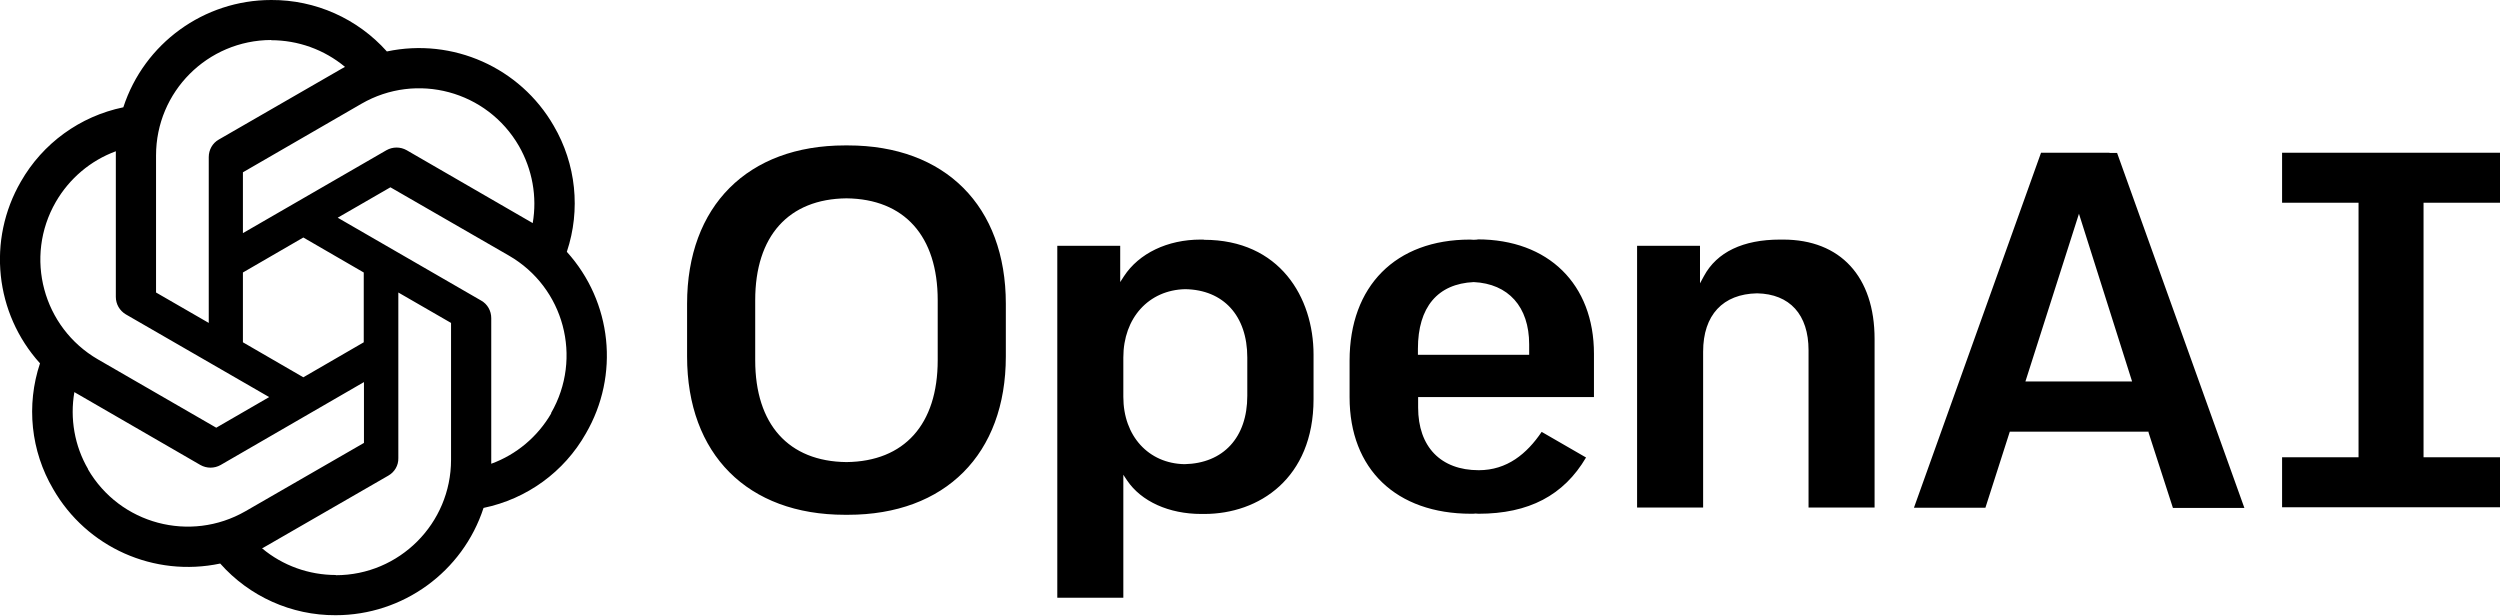
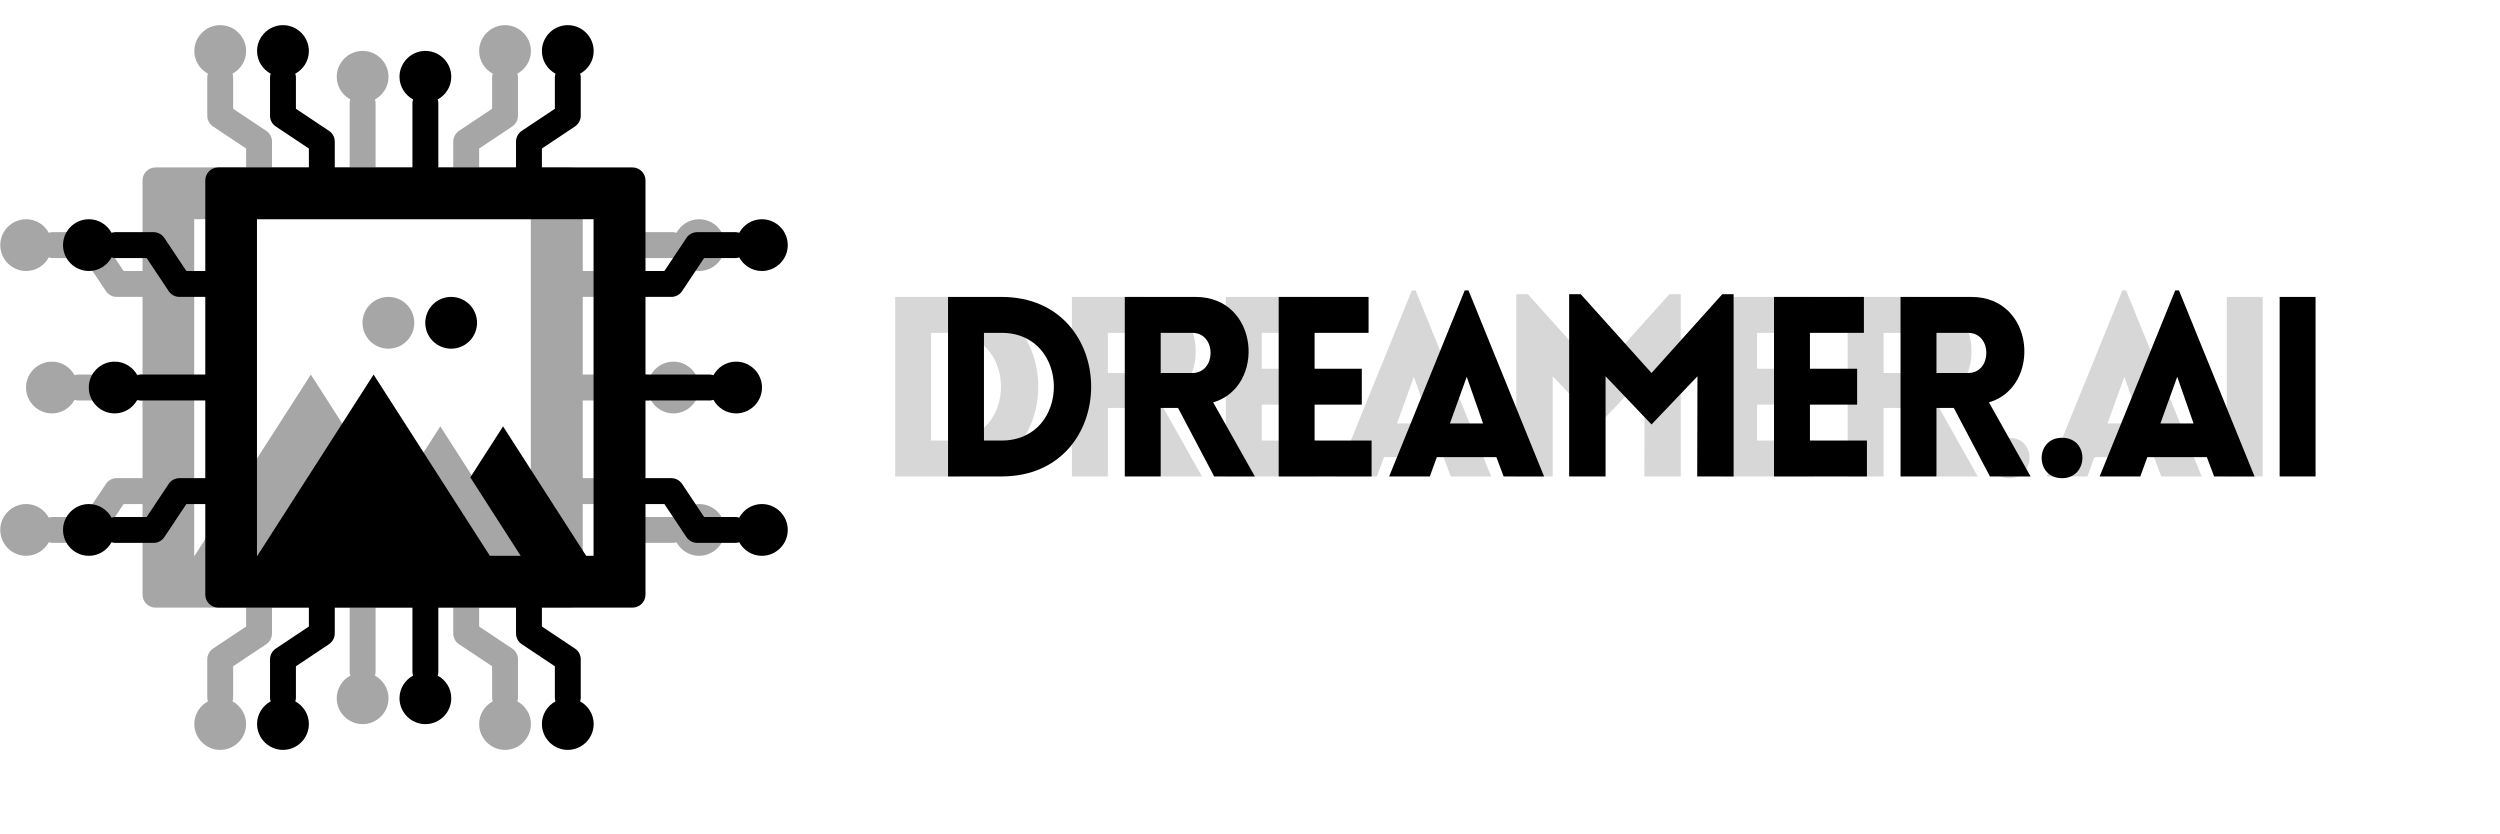
- <svg xmlns="http://www.w3.org/2000/svg" id="openai-horizontal" viewBox="0 0 120 29.53">
-   <path d="M40.7,6.98s-.05,0-.07,0c-.02,0-.05,0-.07,0-4.67,0-7.58,2.91-7.58,7.6v2.53c0,4.69,2.9,7.6,7.58,7.6,.02,0,.05,0,.07,0,.02,0,.05,0,.07,0,4.67,0,7.58-2.91,7.58-7.6v-2.53c0-4.69-2.91-7.6-7.58-7.6Zm4.31,10.31c0,3.08-1.6,4.86-4.38,4.89-2.78-.03-4.38-1.81-4.38-4.89v-2.88c0-3.08,1.6-4.86,4.38-4.89,2.78,.03,4.38,1.81,4.38,4.89v2.88Zm40.57-5.79s-.06,0-.09,0c-.02,0-.03,0-.05,0-1.77,0-3.03,.6-3.65,1.75l-.19,.35v-1.8h-3.02v12.56h3.17v-7.48c0-1.76,.95-2.77,2.59-2.8,1.57,.03,2.47,1.02,2.47,2.73v7.55h3.17v-8.09c0-2.99-1.64-4.77-4.39-4.77Zm34.42-1.77v-2.4h-10.46v2.4h3.67v12.22h-3.67v2.4h10.46v-2.4h-3.67V9.73h3.67Zm-18.75-2.4h0s-3.28,0-3.28,0l-6.1,17.04h3.43l1.17-3.65h6.66v.04s1.17,3.62,1.17,3.62h3.43l-6.11-17.04h-.36Zm-4.03,10.98l2.57-8.05,2.55,8.05h-5.12Zm-39.45-6.81s-.05,0-.07,0c-.03,0-.05,0-.07,0-1.59,0-2.96,.66-3.68,1.76l-.18,.28v-1.74h-3.02V28.69h3.17v-5.9l.18,.27c.68,1.01,2.01,1.61,3.56,1.61,.03,0,.05,0,.08,0,.02,0,.04,0,.07,0,2.61,0,5.24-1.7,5.24-5.51v-2.14c0-2.74-1.62-5.51-5.26-5.51Zm2.1,7.5c0,2-1.15,3.24-3.01,3.28-1.73-.03-2.94-1.35-2.94-3.23v-1.89c0-1.9,1.22-3.24,2.97-3.28,1.84,.03,2.98,1.28,2.98,3.28v1.84Zm11.05-7.5h0c-.06,0-.12,.01-.18,.01-.06,0-.12-.01-.18-.01h0c-3.57,0-5.78,2.23-5.78,5.81v1.76c0,3.45,2.24,5.59,5.83,5.59,.08,0,.15,0,.22-.01,.05,0,.09,.01,.14,.01,2.41,0,4.09-.88,5.16-2.7l-2.13-1.23c-.71,1.05-1.66,1.84-3.02,1.84-1.82,0-2.91-1.12-2.91-3.01v-.5h8.44v-2.08c0-3.34-2.19-5.49-5.59-5.49Zm-2.86,5.54v-.3c0-2,.95-3.12,2.68-3.2,1.66,.08,2.66,1.18,2.66,2.99v.5s-5.34,0-5.34,0Z" />
-   <path d="M27.21,12.08c.67-2.01,.44-4.21-.63-6.04-1.61-2.8-4.85-4.24-8.01-3.57C17.16,.89,15.14-.01,13.02,0c-3.23,0-6.1,2.08-7.1,5.15-2.08,.43-3.87,1.73-4.92,3.57-1.62,2.8-1.25,6.32,.92,8.72-.67,2.01-.44,4.21,.63,6.03,1.61,2.81,4.85,4.25,8.02,3.58,1.4,1.58,3.42,2.49,5.54,2.48,3.23,0,6.1-2.08,7.1-5.15,2.08-.43,3.87-1.73,4.91-3.57,1.63-2.8,1.26-6.32-.91-8.72Zm-2.3-5.07c.64,1.12,.88,2.43,.66,3.7-.04-.03-.12-.07-.17-.1l-5.88-3.4c-.3-.17-.67-.17-.97,0l-6.89,3.98v-2.92l5.69-3.29c2.65-1.53,6.03-.62,7.56,2.03Zm-13.25,6.07l2.9-1.68,2.9,1.68v3.35l-2.9,1.68-2.9-1.68v-3.35ZM13.01,1.93c1.3,0,2.55,.45,3.55,1.28-.04,.02-.12,.07-.18,.1l-5.88,3.39c-.3,.17-.48,.49-.48,.84v7.96l-2.53-1.46V7.46c0-3.06,2.47-5.53,5.53-5.54ZM2.68,9.69h0c.65-1.12,1.66-1.98,2.88-2.43v6.99c0,.35,.18,.66,.48,.84l6.88,3.97-2.54,1.47-5.68-3.28c-2.64-1.53-3.55-4.91-2.02-7.56Zm1.55,12.83h0c-.65-1.11-.88-2.43-.66-3.7,.04,.03,.12,.07,.17,.1l5.88,3.4c.3,.17,.67,.17,.97,0l6.88-3.98v2.92l-5.69,3.28c-2.65,1.52-6.03,.62-7.56-2.02Zm11.89,5.08c-1.29,0-2.55-.45-3.54-1.28,.04-.02,.13-.07,.18-.1l5.88-3.39c.3-.17,.49-.49,.48-.84v-7.95l2.53,1.46v6.57c0,3.06-2.48,5.54-5.53,5.54Zm10.34-7.76c-.65,1.12-1.67,1.98-2.88,2.42v-6.99c0-.35-.18-.67-.48-.84h0l-6.89-3.98,2.53-1.46,5.69,3.28c2.65,1.53,3.55,4.91,2.02,7.56Z" />
+ <svg xmlns="http://www.w3.org/2000/svg" width="600" zoomAndPan="magnify" viewBox="0 0 450 150" height="200" preserveAspectRatio="xMidYMid meet" version="1.0">
+   <defs>
+     <filter x="0%" y="0%" width="100%" height="100%" id="d483f3e673">
+       <feColorMatrix values="0 0 0 0 1 0 0 0 0 1 0 0 0 0 1 0 0 0 1 0" color-interpolation-filters="sRGB" />
+     </filter>
+     <g />
+     <clipPath id="371acde1df">
+       <path d="M 11.297 4.504 L 141.797 4.504 L 141.797 135 L 11.297 135 Z M 11.297 4.504 " clip-rule="nonzero" />
+     </clipPath>
+     <mask id="2a22d5fefc">
+       <g filter="url(#d483f3e673)">
+         <rect x="-45" width="540" fill="#000000" y="-15" height="180" fill-opacity="0.349" />
+       </g>
+     </mask>
+     <clipPath id="559a509c01">
+       <path d="M 0 0.504 L 130.5 0.504 L 130.5 131 L 0 131 Z M 0 0.504 " clip-rule="nonzero" />
+     </clipPath>
+     <clipPath id="ce23906d09">
+       <rect x="0" width="131" y="0" height="132" />
+     </clipPath>
+     <mask id="8898da66d2">
+       <g filter="url(#d483f3e673)">
+         <rect x="-45" width="540" fill="#000000" y="-15" height="180" fill-opacity="0.157" />
+       </g>
+     </mask>
+     <clipPath id="6dc47a7cf3">
+       <rect x="0" width="255" y="0" height="47" />
+     </clipPath>
+   </defs>
+   <path fill="#000000" d="M 85.867 58.102 C 85.867 58.406 85.84 58.711 85.777 59.012 C 85.719 59.312 85.629 59.602 85.512 59.887 C 85.395 60.168 85.254 60.438 85.082 60.691 C 84.914 60.945 84.719 61.18 84.504 61.398 C 84.285 61.613 84.051 61.809 83.797 61.977 C 83.543 62.148 83.273 62.289 82.992 62.406 C 82.707 62.523 82.418 62.613 82.117 62.672 C 81.816 62.734 81.512 62.762 81.207 62.762 C 80.902 62.762 80.598 62.734 80.297 62.672 C 79.996 62.613 79.707 62.523 79.422 62.406 C 79.141 62.289 78.871 62.148 78.617 61.977 C 78.363 61.809 78.129 61.613 77.91 61.398 C 77.695 61.18 77.504 60.945 77.332 60.691 C 77.164 60.438 77.02 60.168 76.902 59.887 C 76.785 59.602 76.695 59.312 76.637 59.012 C 76.578 58.711 76.547 58.406 76.547 58.102 C 76.547 57.797 76.578 57.492 76.637 57.191 C 76.695 56.895 76.785 56.602 76.902 56.32 C 77.02 56.035 77.164 55.766 77.332 55.512 C 77.504 55.258 77.695 55.023 77.91 54.805 C 78.129 54.59 78.363 54.398 78.617 54.227 C 78.871 54.059 79.141 53.914 79.422 53.797 C 79.707 53.68 79.996 53.59 80.297 53.531 C 80.598 53.473 80.902 53.441 81.207 53.441 C 81.512 53.441 81.816 53.473 82.117 53.531 C 82.418 53.59 82.707 53.68 82.992 53.797 C 83.273 53.914 83.543 54.059 83.797 54.227 C 84.051 54.398 84.285 54.59 84.504 54.805 C 84.719 55.023 84.914 55.258 85.082 55.512 C 85.254 55.766 85.395 56.035 85.512 56.32 C 85.629 56.602 85.719 56.895 85.777 57.191 C 85.84 57.492 85.867 57.797 85.867 58.102 Z M 85.867 58.102 " fill-opacity="1" fill-rule="nonzero" />
+   <g clip-path="url(#371acde1df)">
+     <path fill="#000000" d="M 137.137 90.727 C 135.363 90.727 133.852 91.73 133.059 93.176 C 132.871 93.129 132.684 93.059 132.477 93.059 L 126.742 93.059 L 122.781 87.113 C 122.34 86.461 121.617 86.066 120.848 86.066 L 116.188 86.066 L 116.188 72.086 L 127.836 72.086 C 128.047 72.086 128.234 72.016 128.422 71.969 C 129.211 73.414 130.727 74.414 132.5 74.414 C 135.062 74.414 137.16 72.316 137.16 69.754 C 137.16 67.191 135.062 65.094 132.5 65.094 C 130.727 65.094 129.211 66.094 128.422 67.539 C 128.234 67.492 128.047 67.422 127.836 67.422 L 116.188 67.422 L 116.188 53.441 L 120.848 53.441 C 121.617 53.441 122.363 53.047 122.781 52.395 L 126.742 46.449 L 132.477 46.449 C 132.684 46.449 132.871 46.379 133.059 46.332 C 133.852 47.777 135.363 48.781 137.137 48.781 C 139.699 48.781 141.797 46.684 141.797 44.121 C 141.797 41.555 139.699 39.461 137.137 39.461 C 135.363 39.461 133.852 40.461 133.059 41.906 C 132.871 41.859 132.684 41.789 132.477 41.789 L 125.484 41.789 C 124.715 41.789 123.969 42.188 123.551 42.84 L 119.59 48.781 L 116.188 48.781 L 116.188 32.469 C 116.188 31.188 115.137 30.137 113.855 30.137 L 97.543 30.137 L 97.543 26.734 L 103.484 22.773 C 104.137 22.332 104.535 21.609 104.535 20.84 L 104.535 13.848 C 104.535 13.641 104.465 13.453 104.418 13.266 C 105.863 12.473 106.863 10.961 106.863 9.188 C 106.863 6.625 104.766 4.527 102.203 4.527 C 99.641 4.527 97.543 6.625 97.543 9.188 C 97.543 10.961 98.547 12.473 99.988 13.266 C 99.945 13.453 99.875 13.641 99.875 13.848 L 99.875 19.582 L 93.93 23.543 C 93.277 23.984 92.883 24.707 92.883 25.477 L 92.883 30.137 L 78.898 30.137 L 78.898 18.484 C 78.898 18.277 78.832 18.09 78.785 17.902 C 80.23 17.109 81.23 15.598 81.23 13.824 C 81.23 11.262 79.133 9.164 76.57 9.164 C 74.008 9.164 71.91 11.262 71.91 13.824 C 71.91 15.598 72.91 17.109 74.355 17.902 C 74.309 18.09 74.238 18.277 74.238 18.484 L 74.238 30.137 L 60.258 30.137 L 60.258 25.477 C 60.258 24.707 59.859 23.961 59.207 23.543 L 53.266 19.582 L 53.266 13.848 C 53.266 13.641 53.195 13.453 53.148 13.266 C 54.594 12.473 55.598 10.961 55.598 9.188 C 55.598 6.625 53.5 4.527 50.938 4.527 C 48.371 4.527 46.273 6.625 46.273 9.188 C 46.273 10.961 47.277 12.473 48.723 13.266 C 48.676 13.453 48.605 13.641 48.605 13.848 L 48.605 20.84 C 48.605 21.609 49 22.355 49.656 22.773 L 55.598 26.734 L 55.598 30.137 L 39.285 30.137 C 38.004 30.137 36.953 31.188 36.953 32.469 L 36.953 48.781 L 33.551 48.781 L 29.59 42.84 C 29.148 42.188 28.426 41.789 27.656 41.789 L 20.664 41.789 C 20.453 41.789 20.27 41.859 20.082 41.906 C 19.289 40.461 17.773 39.461 16.004 39.461 C 13.441 39.461 11.344 41.555 11.344 44.121 C 11.344 46.684 13.441 48.781 16.004 48.781 C 17.773 48.781 19.289 47.777 20.082 46.332 C 20.27 46.379 20.453 46.449 20.664 46.449 L 26.398 46.449 L 30.359 52.395 C 30.801 53.047 31.523 53.441 32.293 53.441 L 36.953 53.441 L 36.953 67.422 L 25.301 67.422 C 25.094 67.422 24.906 67.492 24.719 67.539 C 23.926 66.094 22.414 65.094 20.641 65.094 C 18.078 65.094 15.98 67.191 15.98 69.754 C 15.98 72.316 18.078 74.414 20.641 74.414 C 22.414 74.414 23.926 73.414 24.719 71.969 C 24.906 72.016 25.094 72.086 25.301 72.086 L 36.953 72.086 L 36.953 86.066 L 32.293 86.066 C 31.523 86.066 30.777 86.461 30.359 87.113 L 26.398 93.059 L 20.664 93.059 C 20.453 93.059 20.27 93.129 20.082 93.176 C 19.289 91.73 17.773 90.727 16.004 90.727 C 13.441 90.727 11.344 92.824 11.344 95.387 C 11.344 97.953 13.441 100.047 16.004 100.047 C 17.773 100.047 19.289 99.047 20.082 97.602 C 20.27 97.648 20.453 97.719 20.664 97.719 L 27.656 97.719 C 28.426 97.719 29.172 97.32 29.59 96.668 L 33.551 90.727 L 36.953 90.727 L 36.953 107.039 C 36.953 108.32 38.004 109.371 39.285 109.371 L 55.598 109.371 L 55.598 112.773 L 49.656 116.734 C 49 117.176 48.605 117.898 48.605 118.668 L 48.605 125.66 C 48.605 125.867 48.676 126.055 48.723 126.242 C 47.277 127.035 46.273 128.551 46.273 130.32 C 46.273 132.883 48.371 134.98 50.938 134.98 C 53.5 134.98 55.598 132.883 55.598 130.32 C 55.598 128.551 54.594 127.035 53.148 126.242 C 53.195 126.055 53.266 125.867 53.266 125.66 L 53.266 119.926 L 59.207 115.965 C 59.859 115.523 60.258 114.801 60.258 114.031 L 60.258 109.371 L 74.238 109.371 L 74.238 121.023 C 74.238 121.23 74.309 121.418 74.355 121.605 C 72.91 122.398 71.91 123.91 71.91 125.684 C 71.91 128.246 74.008 130.344 76.57 130.344 C 79.133 130.344 81.23 128.246 81.23 125.684 C 81.23 123.91 80.23 122.398 78.785 121.605 C 78.832 121.418 78.898 121.23 78.898 121.023 L 78.898 109.371 L 92.883 109.371 L 92.883 114.031 C 92.883 114.801 93.277 115.547 93.93 115.965 L 99.875 119.926 L 99.875 125.66 C 99.875 125.867 99.945 126.055 99.988 126.242 C 98.547 127.035 97.543 128.551 97.543 130.32 C 97.543 132.883 99.641 134.98 102.203 134.98 C 104.766 134.98 106.863 132.883 106.863 130.32 C 106.863 128.551 105.863 127.035 104.418 126.242 C 104.465 126.055 104.535 125.867 104.535 125.66 L 104.535 118.668 C 104.535 117.898 104.137 117.152 103.484 116.734 L 97.543 112.773 L 97.543 109.371 L 113.855 109.371 C 115.137 109.371 116.188 108.32 116.188 107.039 L 116.188 90.727 L 119.59 90.727 L 123.551 96.668 C 123.992 97.32 124.715 97.719 125.484 97.719 L 132.477 97.719 C 132.684 97.719 132.871 97.648 133.059 97.602 C 133.852 99.047 135.363 100.047 137.137 100.047 C 139.699 100.047 141.797 97.953 141.797 95.387 C 141.797 92.824 139.699 90.727 137.137 90.727 Z M 106.84 100.047 L 105.512 100.047 L 98.031 88.398 L 90.551 76.746 L 84.656 85.926 L 93.723 100.047 L 88.176 100.047 L 77.711 83.734 L 67.25 67.422 L 46.32 100.047 L 46.254 100.047 L 46.254 39.461 L 106.84 39.461 Z M 106.84 100.047 " fill-opacity="1" fill-rule="nonzero" />
+   </g>
+   <g fill="#000000" fill-opacity="1">
+     <g transform="translate(167.034, 85.75954)">
+       <g>
+         <path d="M 13.242 -32.312 L 3.613 -32.312 L 3.613 0 L 13.242 0 C 34.75 0 34.75 -32.312 13.242 -32.312 Z M 13.242 -25.848 C 25.805 -25.848 25.805 -6.461 13.242 -6.461 L 10.078 -6.461 L 10.078 -25.848 Z M 13.242 -25.848 " />
+       </g>
+     </g>
+   </g>
+   <g fill="#000000" fill-opacity="1">
+     <g transform="translate(198.8479, 85.75954)">
+       <g>
+         <path d="M 19.703 0 L 27.023 0 L 19.523 -13.332 C 29.012 -16.086 27.883 -32.312 16.359 -32.312 L 3.613 -32.312 L 3.613 0 L 10.078 0 L 10.078 -12.336 L 13.195 -12.336 Z M 10.078 -18.617 L 10.078 -25.848 L 15.77 -25.848 C 20.156 -25.848 20.156 -18.617 15.77 -18.617 Z M 10.078 -18.617 " />
+       </g>
+     </g>
+   </g>
+   <g fill="#000000" fill-opacity="1">
+     <g transform="translate(226.5494, 85.75954)">
+       <g>
+         <path d="M 20.336 0 L 20.336 -6.461 L 10.078 -6.461 L 10.078 -12.926 L 18.574 -12.926 L 18.574 -19.387 L 10.078 -19.387 L 10.078 -25.848 L 19.793 -25.848 L 19.793 -32.312 L 3.613 -32.312 L 3.613 0 Z M 20.336 0 " />
+       </g>
+     </g>
+   </g>
+   <g fill="#000000" fill-opacity="1">
+     <g transform="translate(249.3252, 85.75954)">
+       <g>
+         <path d="M 0.723 0 L 8.043 0 L 9.309 -3.48 L 20.02 -3.48 L 21.328 0 L 28.605 0 L 15.004 -33.484 L 14.324 -33.484 Z M 11.66 -9.535 L 14.688 -17.941 L 17.625 -9.535 Z M 11.66 -9.535 " />
+       </g>
+     </g>
+   </g>
+   <g fill="#000000" fill-opacity="1">
+     <g transform="translate(278.8344, 85.75954)">
+       <g>
+         <path d="M 18.438 -18.617 L 5.695 -32.809 L 3.613 -32.809 L 3.613 0 L 10.168 0 L 10.168 -18.031 L 18.438 -9.355 L 26.707 -18.031 L 26.664 0 L 33.215 0 L 33.215 -32.809 L 31.18 -32.809 Z M 18.438 -18.617 " />
+       </g>
+     </g>
+   </g>
+   <g fill="#000000" fill-opacity="1">
+     <g transform="translate(315.7095, 85.75954)">
+       <g>
+         <path d="M 20.336 0 L 20.336 -6.461 L 10.078 -6.461 L 10.078 -12.926 L 18.574 -12.926 L 18.574 -19.387 L 10.078 -19.387 L 10.078 -25.848 L 19.793 -25.848 L 19.793 -32.312 L 3.613 -32.312 L 3.613 0 Z M 20.336 0 " />
+       </g>
+     </g>
+   </g>
+   <g fill="#000000" fill-opacity="1">
+     <g transform="translate(338.4854, 85.75954)">
+       <g>
+         <path d="M 19.703 0 L 27.023 0 L 19.523 -13.332 C 29.012 -16.086 27.883 -32.312 16.359 -32.312 L 3.613 -32.312 L 3.613 0 L 10.078 0 L 10.078 -12.336 L 13.195 -12.336 Z M 10.078 -18.617 L 10.078 -25.848 L 15.77 -25.848 C 20.156 -25.848 20.156 -18.617 15.77 -18.617 Z M 10.078 -18.617 " />
+       </g>
+     </g>
+   </g>
+   <g fill="#000000" fill-opacity="1">
+     <g transform="translate(366.1869, 85.75954)">
+       <g>
+         <path d="M 4.973 -6.961 C 0.09 -6.961 0.09 0.316 4.973 0.316 C 9.805 0.316 9.941 -6.961 4.973 -6.961 Z M 4.973 -6.961 " />
+       </g>
+     </g>
+   </g>
+   <g fill="#000000" fill-opacity="1">
+     <g transform="translate(377.2133, 85.75954)">
+       <g>
+         <path d="M 0.723 0 L 8.043 0 L 9.309 -3.48 L 20.02 -3.48 L 21.328 0 L 28.605 0 L 15.004 -33.484 L 14.324 -33.484 Z M 11.66 -9.535 L 14.688 -17.941 L 17.625 -9.535 Z M 11.66 -9.535 " />
+       </g>
+     </g>
+   </g>
+   <g fill="#000000" fill-opacity="1">
+     <g transform="translate(406.7225, 85.75954)">
+       <g>
+         <path d="M 10.078 0 L 10.078 -32.312 L 3.613 -32.312 L 3.613 0 Z M 10.078 0 " />
+       </g>
+     </g>
+   </g>
+   <g mask="url(#2a22d5fefc)">
+     <g transform="matrix(1, 0, 0, 1, 0, 4)">
+       <g clip-path="url(#ce23906d09)">
+         <path fill="#000000" d="M 74.57 54.102 C 74.57 54.406 74.543 54.711 74.48 55.012 C 74.422 55.312 74.332 55.602 74.215 55.887 C 74.098 56.168 73.957 56.438 73.785 56.691 C 73.617 56.945 73.422 57.18 73.207 57.398 C 72.988 57.613 72.754 57.809 72.5 57.977 C 72.246 58.148 71.977 58.289 71.695 58.406 C 71.41 58.523 71.121 58.613 70.82 58.672 C 70.52 58.734 70.215 58.762 69.91 58.762 C 69.605 58.762 69.301 58.734 69 58.672 C 68.703 58.613 68.41 58.523 68.129 58.406 C 67.844 58.289 67.574 58.148 67.32 57.977 C 67.066 57.809 66.832 57.613 66.613 57.398 C 66.398 57.18 66.207 56.945 66.035 56.691 C 65.867 56.438 65.723 56.168 65.605 55.887 C 65.488 55.602 65.398 55.312 65.34 55.012 C 65.281 54.711 65.25 54.406 65.25 54.102 C 65.25 53.797 65.281 53.492 65.34 53.191 C 65.398 52.895 65.488 52.602 65.605 52.32 C 65.723 52.035 65.867 51.766 66.035 51.512 C 66.207 51.258 66.398 51.023 66.613 50.805 C 66.832 50.59 67.066 50.398 67.32 50.227 C 67.574 50.059 67.844 49.914 68.129 49.797 C 68.41 49.68 68.703 49.59 69 49.531 C 69.301 49.473 69.605 49.441 69.91 49.441 C 70.215 49.441 70.52 49.473 70.82 49.531 C 71.121 49.59 71.41 49.68 71.695 49.797 C 71.977 49.914 72.246 50.059 72.5 50.227 C 72.754 50.398 72.988 50.59 73.207 50.805 C 73.422 51.023 73.617 51.258 73.785 51.512 C 73.957 51.766 74.098 52.035 74.215 52.32 C 74.332 52.602 74.422 52.895 74.48 53.191 C 74.543 53.492 74.57 53.797 74.57 54.102 Z M 74.57 54.102 " fill-opacity="1" fill-rule="nonzero" />
+         <g clip-path="url(#559a509c01)">
+           <path fill="#000000" d="M 125.84 86.727 C 124.066 86.727 122.555 87.73 121.762 89.176 C 121.574 89.129 121.387 89.059 121.18 89.059 L 115.445 89.059 L 111.484 83.113 C 111.043 82.461 110.32 82.066 109.551 82.066 L 104.891 82.066 L 104.891 68.086 L 116.543 68.086 C 116.75 68.086 116.938 68.016 117.125 67.969 C 117.918 69.414 119.43 70.414 121.203 70.414 C 123.766 70.414 125.863 68.316 125.863 65.754 C 125.863 63.191 123.766 61.094 121.203 61.094 C 119.43 61.094 117.918 62.094 117.125 63.539 C 116.938 63.492 116.75 63.422 116.543 63.422 L 104.891 63.422 L 104.891 49.441 L 109.551 49.441 C 110.32 49.441 111.066 49.047 111.484 48.395 L 115.445 42.449 L 121.18 42.449 C 121.387 42.449 121.574 42.379 121.762 42.332 C 122.555 43.777 124.066 44.781 125.84 44.781 C 128.402 44.781 130.5 42.684 130.5 40.121 C 130.5 37.555 128.402 35.461 125.84 35.461 C 124.066 35.461 122.555 36.461 121.762 37.906 C 121.574 37.859 121.387 37.789 121.18 37.789 L 114.188 37.789 C 113.418 37.789 112.672 38.188 112.254 38.84 L 108.293 44.781 L 104.891 44.781 L 104.891 28.469 C 104.891 27.188 103.84 26.137 102.559 26.137 L 86.246 26.137 L 86.246 22.734 L 92.188 18.773 C 92.84 18.332 93.238 17.609 93.238 16.84 L 93.238 9.848 C 93.238 9.641 93.168 9.453 93.121 9.266 C 94.566 8.473 95.566 6.961 95.566 5.188 C 95.566 2.625 93.469 0.527 90.906 0.527 C 88.344 0.527 86.246 2.625 86.246 5.188 C 86.246 6.961 87.25 8.473 88.695 9.266 C 88.648 9.453 88.578 9.641 88.578 9.848 L 88.578 15.582 L 82.633 19.543 C 81.98 19.984 81.586 20.707 81.586 21.477 L 81.586 26.137 L 67.605 26.137 L 67.605 14.484 C 67.605 14.277 67.535 14.09 67.488 13.902 C 68.934 13.109 69.934 11.598 69.934 9.824 C 69.934 7.262 67.836 5.164 65.273 5.164 C 62.711 5.164 60.613 7.262 60.613 9.824 C 60.613 11.598 61.613 13.109 63.059 13.902 C 63.012 14.09 62.941 14.277 62.941 14.484 L 62.941 26.137 L 48.961 26.137 L 48.961 21.477 C 48.961 20.707 48.566 19.961 47.914 19.543 L 41.969 15.582 L 41.969 9.848 C 41.969 9.641 41.898 9.453 41.852 9.266 C 43.297 8.473 44.301 6.961 44.301 5.188 C 44.301 2.625 42.203 0.527 39.641 0.527 C 37.074 0.527 34.98 2.625 34.98 5.188 C 34.98 6.961 35.98 8.473 37.426 9.266 C 37.379 9.453 37.309 9.641 37.309 9.848 L 37.309 16.84 C 37.309 17.609 37.707 18.355 38.359 18.773 L 44.301 22.734 L 44.301 26.137 L 27.988 26.137 C 26.707 26.137 25.656 27.188 25.656 28.469 L 25.656 44.781 L 22.254 44.781 L 18.293 38.84 C 17.852 38.188 17.129 37.789 16.359 37.789 L 9.367 37.789 C 9.16 37.789 8.973 37.859 8.785 37.906 C 7.992 36.461 6.477 35.461 4.707 35.461 C 2.145 35.461 0.047 37.555 0.047 40.121 C 0.047 42.684 2.145 44.781 4.707 44.781 C 6.477 44.781 7.992 43.777 8.785 42.332 C 8.973 42.379 9.16 42.449 9.367 42.449 L 15.102 42.449 L 19.062 48.395 C 19.504 49.047 20.227 49.441 20.996 49.441 L 25.656 49.441 L 25.656 63.422 L 14.004 63.422 C 13.797 63.422 13.609 63.492 13.422 63.539 C 12.629 62.094 11.117 61.094 9.344 61.094 C 6.781 61.094 4.684 63.191 4.684 65.754 C 4.684 68.316 6.781 70.414 9.344 70.414 C 11.117 70.414 12.629 69.414 13.422 67.969 C 13.609 68.016 13.797 68.086 14.004 68.086 L 25.656 68.086 L 25.656 82.066 L 20.996 82.066 C 20.227 82.066 19.48 82.461 19.062 83.113 L 15.102 89.059 L 9.367 89.059 C 9.16 89.059 8.973 89.129 8.785 89.176 C 7.992 87.73 6.477 86.727 4.707 86.727 C 2.145 86.727 0.047 88.824 0.047 91.387 C 0.047 93.953 2.145 96.047 4.707 96.047 C 6.477 96.047 7.992 95.047 8.785 93.602 C 8.973 93.648 9.16 93.719 9.367 93.719 L 16.359 93.719 C 17.129 93.719 17.875 93.32 18.293 92.668 L 22.254 86.727 L 25.656 86.727 L 25.656 103.039 C 25.656 104.32 26.707 105.371 27.988 105.371 L 44.301 105.371 L 44.301 108.773 L 38.359 112.734 C 37.707 113.176 37.309 113.898 37.309 114.668 L 37.309 121.66 C 37.309 121.867 37.379 122.055 37.426 122.242 C 35.98 123.035 34.98 124.551 34.98 126.32 C 34.98 128.883 37.074 130.98 39.641 130.98 C 42.203 130.98 44.301 128.883 44.301 126.32 C 44.301 124.551 43.297 123.035 41.852 122.242 C 41.898 122.055 41.969 121.867 41.969 121.66 L 41.969 115.926 L 47.914 111.965 C 48.566 111.523 48.961 110.801 48.961 110.031 L 48.961 105.371 L 62.941 105.371 L 62.941 117.023 C 62.941 117.23 63.012 117.418 63.059 117.605 C 61.613 118.398 60.613 119.91 60.613 121.684 C 60.613 124.246 62.711 126.344 65.273 126.344 C 67.836 126.344 69.934 124.246 69.934 121.684 C 69.934 119.91 68.934 118.398 67.488 117.605 C 67.535 117.418 67.605 117.23 67.605 117.023 L 67.605 105.371 L 81.586 105.371 L 81.586 110.031 C 81.586 110.801 81.98 111.547 82.633 111.965 L 88.578 115.926 L 88.578 121.66 C 88.578 121.867 88.648 122.055 88.695 122.242 C 87.25 123.035 86.246 124.551 86.246 126.32 C 86.246 128.883 88.344 130.98 90.906 130.98 C 93.469 130.98 95.566 128.883 95.566 126.32 C 95.566 124.551 94.566 123.035 93.121 122.242 C 93.168 122.055 93.238 121.867 93.238 121.66 L 93.238 114.668 C 93.238 113.898 92.84 113.152 92.188 112.734 L 86.246 108.773 L 86.246 105.371 L 102.559 105.371 C 103.84 105.371 104.891 104.32 104.891 103.039 L 104.891 86.727 L 108.293 86.727 L 112.254 92.668 C 112.695 93.32 113.418 93.719 114.188 93.719 L 121.18 93.719 C 121.387 93.719 121.574 93.648 121.762 93.602 C 122.555 95.047 124.066 96.047 125.84 96.047 C 128.402 96.047 130.5 93.953 130.5 91.387 C 130.5 88.824 128.402 86.727 125.84 86.727 Z M 95.543 96.047 L 94.215 96.047 L 86.734 84.398 L 79.254 72.746 L 73.359 81.926 L 82.426 96.047 L 76.879 96.047 L 66.414 79.734 L 55.953 63.422 L 35.023 96.047 L 34.957 96.047 L 34.957 35.461 L 95.543 35.461 Z M 95.543 96.047 " fill-opacity="1" fill-rule="nonzero" />
+         </g>
+       </g>
+     </g>
+   </g>
+   <g mask="url(#8898da66d2)">
+     <g transform="matrix(1, 0, 0, 1, 157, 51)">
+       <g clip-path="url(#6dc47a7cf3)">
+         <g fill="#000000" fill-opacity="1">
+           <g transform="translate(0.516914, 34.75954)">
+             <g>
+               <path d="M 13.242 -32.312 L 3.613 -32.312 L 3.613 0 L 13.242 0 C 34.75 0 34.75 -32.312 13.242 -32.312 Z M 13.242 -25.848 C 25.805 -25.848 25.805 -6.461 13.242 -6.461 L 10.078 -6.461 L 10.078 -25.848 Z M 13.242 -25.848 " />
+             </g>
+           </g>
+         </g>
+         <g fill="#000000" fill-opacity="1">
+           <g transform="translate(32.33076, 34.75954)">
+             <g>
+               <path d="M 19.703 0 L 27.023 0 L 19.523 -13.332 C 29.012 -16.086 27.883 -32.312 16.359 -32.312 L 3.613 -32.312 L 3.613 0 L 10.078 0 L 10.078 -12.336 L 13.195 -12.336 Z M 10.078 -18.617 L 10.078 -25.848 L 15.77 -25.848 C 20.156 -25.848 20.156 -18.617 15.77 -18.617 Z M 10.078 -18.617 " />
+             </g>
+           </g>
+         </g>
+         <g fill="#000000" fill-opacity="1">
+           <g transform="translate(60.0323, 34.75954)">
+             <g>
+               <path d="M 20.336 0 L 20.336 -6.461 L 10.078 -6.461 L 10.078 -12.926 L 18.574 -12.926 L 18.574 -19.387 L 10.078 -19.387 L 10.078 -25.848 L 19.793 -25.848 L 19.793 -32.312 L 3.613 -32.312 L 3.613 0 Z M 20.336 0 " />
+             </g>
+           </g>
+         </g>
+         <g fill="#000000" fill-opacity="1">
+           <g transform="translate(82.80813, 34.75954)">
+             <g>
+               <path d="M 0.723 0 L 8.043 0 L 9.309 -3.48 L 20.02 -3.48 L 21.328 0 L 28.605 0 L 15.004 -33.484 L 14.324 -33.484 Z M 11.66 -9.535 L 14.688 -17.941 L 17.625 -9.535 Z M 11.66 -9.535 " />
+             </g>
+           </g>
+         </g>
+         <g fill="#000000" fill-opacity="1">
+           <g transform="translate(112.3173, 34.75954)">
+             <g>
+               <path d="M 18.438 -18.617 L 5.695 -32.809 L 3.613 -32.809 L 3.613 0 L 10.168 0 L 10.168 -18.031 L 18.438 -9.355 L 26.707 -18.031 L 26.664 0 L 33.215 0 L 33.215 -32.809 L 31.18 -32.809 Z M 18.438 -18.617 " />
+             </g>
+           </g>
+         </g>
+         <g fill="#000000" fill-opacity="1">
+           <g transform="translate(149.1924, 34.75954)">
+             <g>
+               <path d="M 20.336 0 L 20.336 -6.461 L 10.078 -6.461 L 10.078 -12.926 L 18.574 -12.926 L 18.574 -19.387 L 10.078 -19.387 L 10.078 -25.848 L 19.793 -25.848 L 19.793 -32.312 L 3.613 -32.312 L 3.613 0 Z M 20.336 0 " />
+             </g>
+           </g>
+         </g>
+         <g fill="#000000" fill-opacity="1">
+           <g transform="translate(171.9683, 34.75954)">
+             <g>
+               <path d="M 19.703 0 L 27.023 0 L 19.523 -13.332 C 29.012 -16.086 27.883 -32.312 16.359 -32.312 L 3.613 -32.312 L 3.613 0 L 10.078 0 L 10.078 -12.336 L 13.195 -12.336 Z M 10.078 -18.617 L 10.078 -25.848 L 15.77 -25.848 C 20.156 -25.848 20.156 -18.617 15.77 -18.617 Z M 10.078 -18.617 " />
+             </g>
+           </g>
+         </g>
+         <g fill="#000000" fill-opacity="1">
+           <g transform="translate(199.6698, 34.75954)">
+             <g>
+               <path d="M 4.973 -6.961 C 0.09 -6.961 0.09 0.316 4.973 0.316 C 9.805 0.316 9.941 -6.961 4.973 -6.961 Z M 4.973 -6.961 " />
+             </g>
+           </g>
+         </g>
+         <g fill="#000000" fill-opacity="1">
+           <g transform="translate(210.6962, 34.75954)">
+             <g>
+               <path d="M 0.723 0 L 8.043 0 L 9.309 -3.48 L 20.02 -3.48 L 21.328 0 L 28.605 0 L 15.004 -33.484 L 14.324 -33.484 Z M 11.66 -9.535 L 14.688 -17.941 L 17.625 -9.535 Z M 11.66 -9.535 " />
+             </g>
+           </g>
+         </g>
+         <g fill="#000000" fill-opacity="1">
+           <g transform="translate(240.2053, 34.75954)">
+             <g>
+               <path d="M 10.078 0 L 10.078 -32.312 L 3.613 -32.312 L 3.613 0 Z M 10.078 0 " />
+             </g>
+           </g>
+         </g>
+       </g>
+     </g>
+   </g>
</svg>
